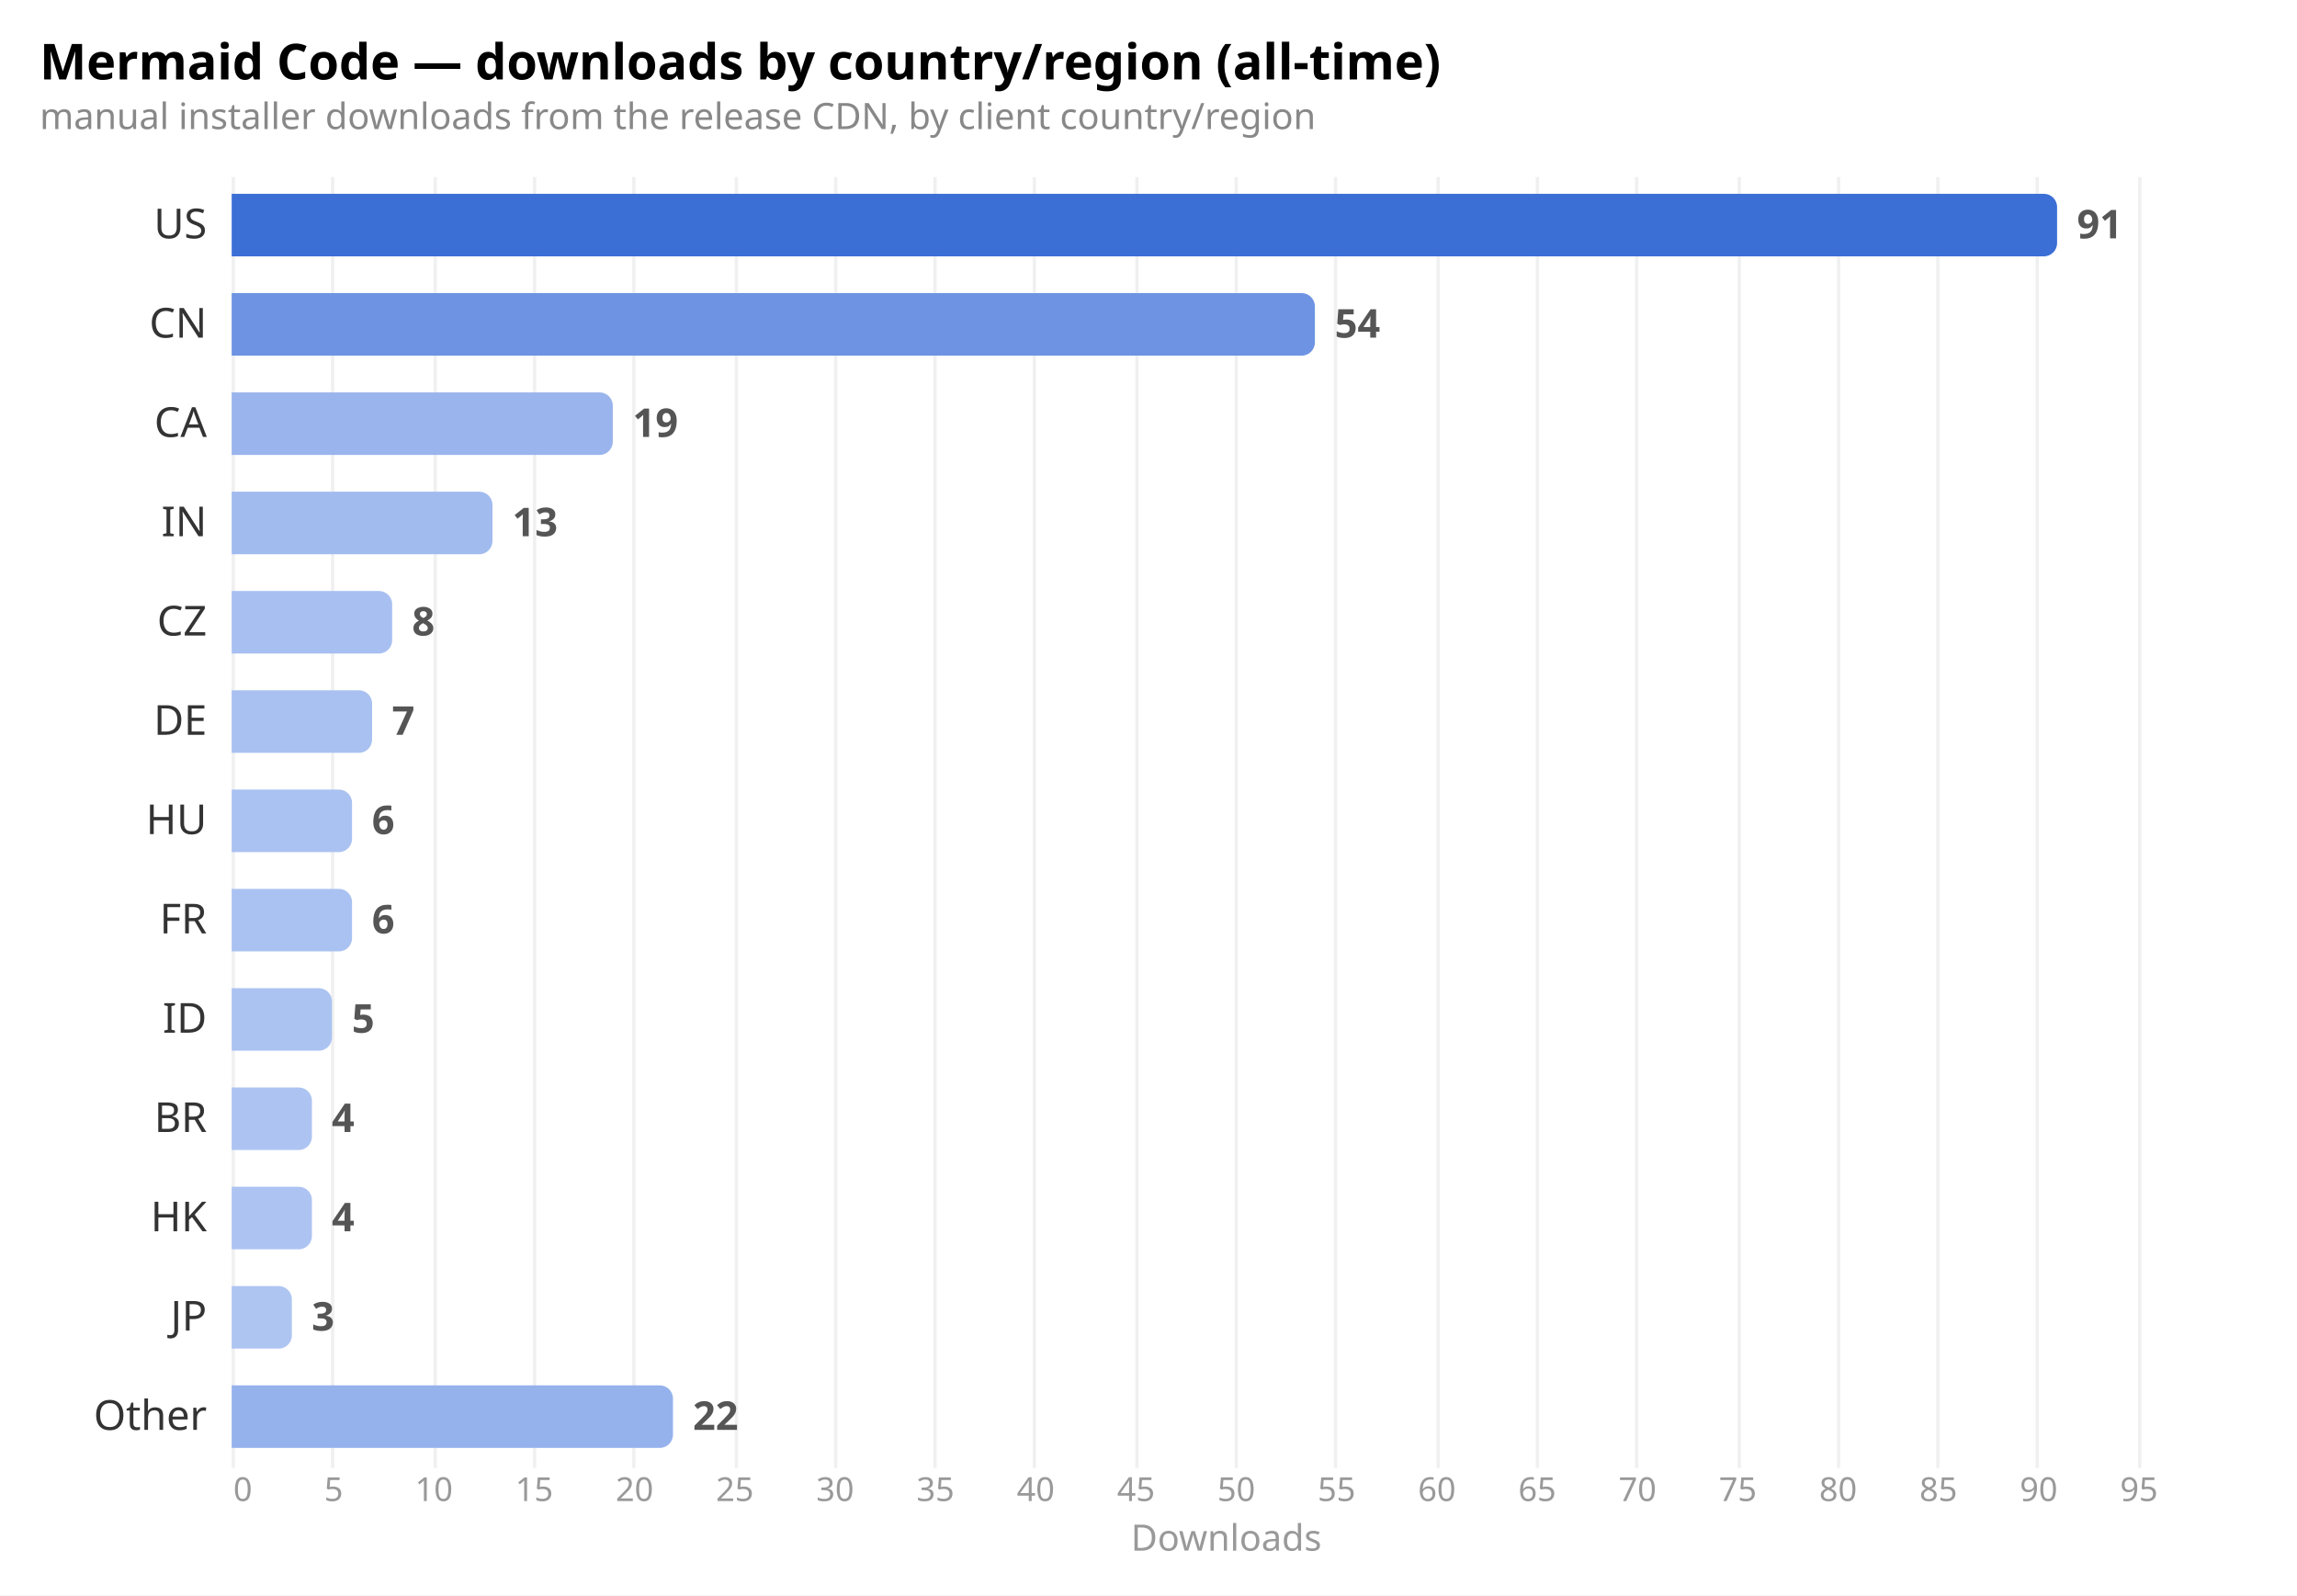
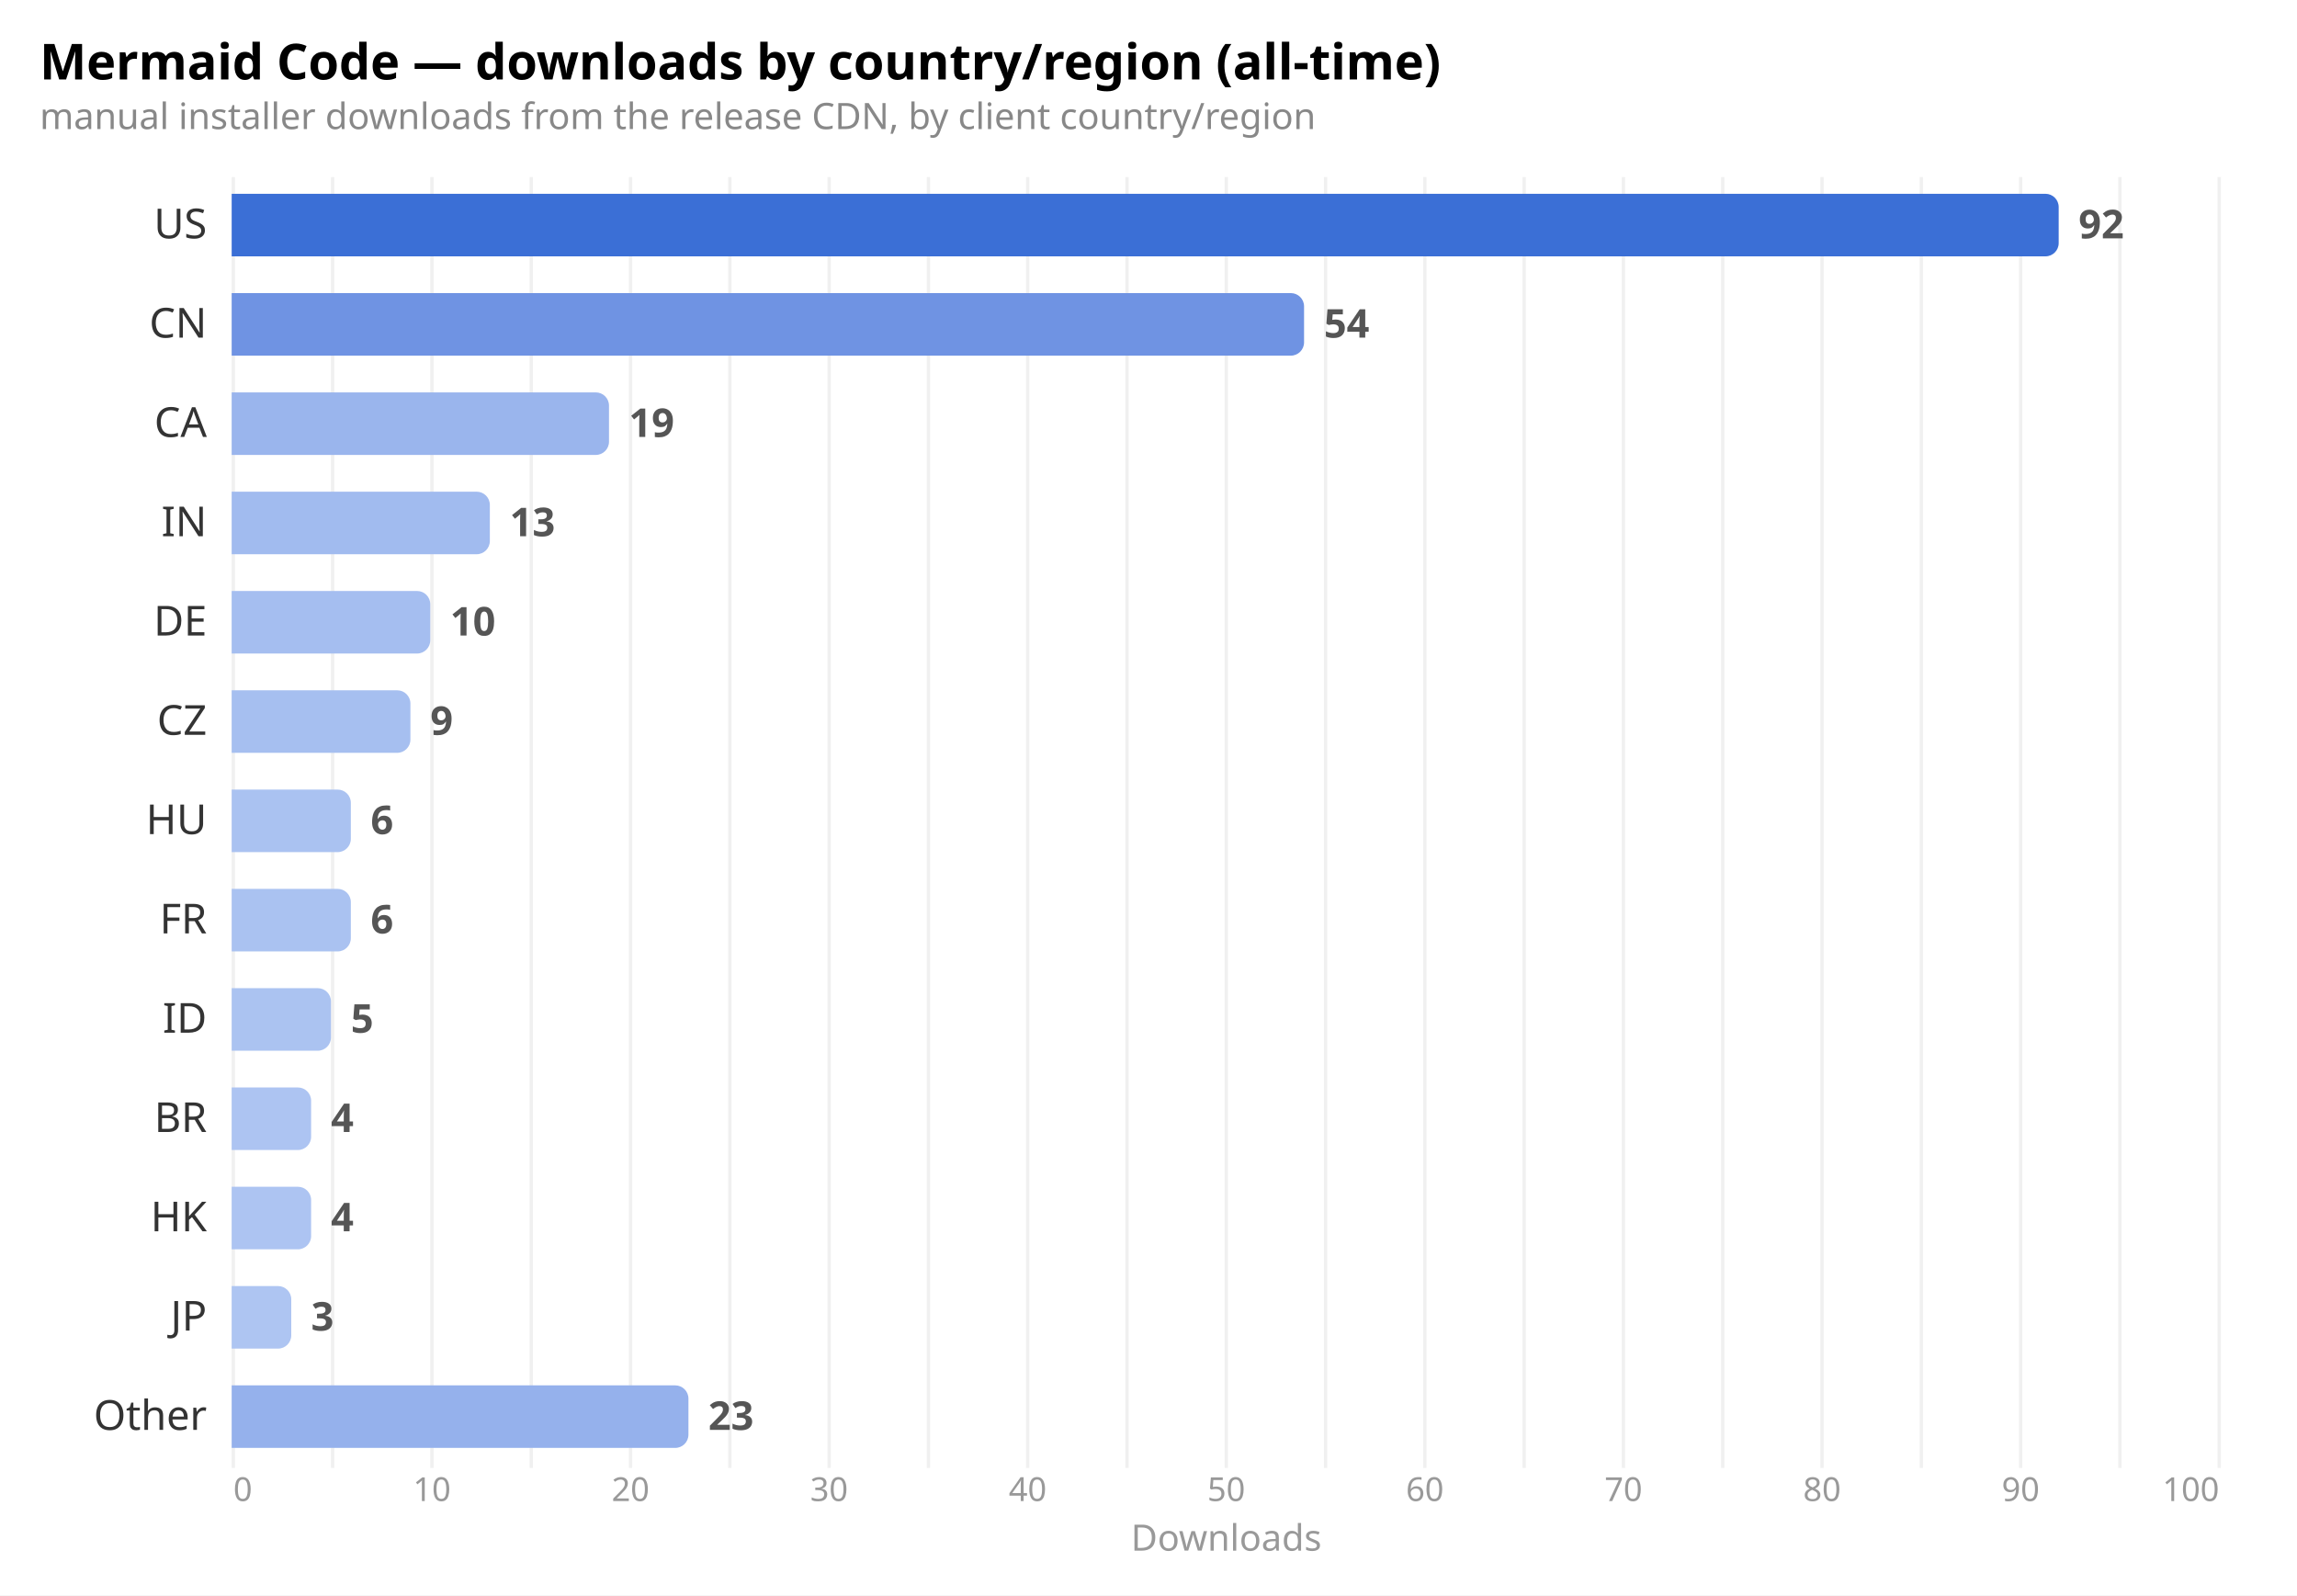
<svg xmlns="http://www.w3.org/2000/svg" version="1.1" class="marks" width="694" height="482" viewBox="0 0 694 482">
  <rect width="694" height="482" fill="white" />
  <g fill="none" stroke-miterlimit="4" transform="translate(70,53)">
    <g class="mark-group role-frame root" role="graphics-object" aria-roledescription="group mark container">
      <g transform="translate(0,0)">
        <path class="background" aria-hidden="true" d="M0,0h600v390h-600Z" />
        <g>
          <g class="mark-group role-axis" aria-hidden="true">
            <g transform="translate(0.5,390.5)">
              <path class="background" aria-hidden="true" d="M0,0h0v0h0Z" pointer-events="none" />
              <g>
                <g class="mark-rule role-axis-grid" pointer-events="none">
                  <line transform="translate(0,0)" x2="0" y2="-390" stroke="#f0f0f0" stroke-width="1" opacity="1" />
                  <line transform="translate(30,0)" x2="0" y2="-390" stroke="#f0f0f0" stroke-width="1" opacity="1" />
-                   <line transform="translate(61,0)" x2="0" y2="-390" stroke="#f0f0f0" stroke-width="1" opacity="1" />
-                   <line transform="translate(91,0)" x2="0" y2="-390" stroke="#f0f0f0" stroke-width="1" opacity="1" />
-                   <line transform="translate(121,0)" x2="0" y2="-390" stroke="#f0f0f0" stroke-width="1" opacity="1" />
-                   <line transform="translate(152,0)" x2="0" y2="-390" stroke="#f0f0f0" stroke-width="1" opacity="1" />
-                   <line transform="translate(182,0)" x2="0" y2="-390" stroke="#f0f0f0" stroke-width="1" opacity="1" />
-                   <line transform="translate(212,0)" x2="0" y2="-390" stroke="#f0f0f0" stroke-width="1" opacity="1" />
-                   <line transform="translate(242,0)" x2="0" y2="-390" stroke="#f0f0f0" stroke-width="1" opacity="1" />
-                   <line transform="translate(273,0)" x2="0" y2="-390" stroke="#f0f0f0" stroke-width="1" opacity="1" />
-                   <line transform="translate(303,0)" x2="0" y2="-390" stroke="#f0f0f0" stroke-width="1" opacity="1" />
-                   <line transform="translate(333,0)" x2="0" y2="-390" stroke="#f0f0f0" stroke-width="1" opacity="1" />
-                   <line transform="translate(364,0)" x2="0" y2="-390" stroke="#f0f0f0" stroke-width="1" opacity="1" />
-                   <line transform="translate(394,0)" x2="0" y2="-390" stroke="#f0f0f0" stroke-width="1" opacity="1" />
-                   <line transform="translate(424,0)" x2="0" y2="-390" stroke="#f0f0f0" stroke-width="1" opacity="1" />
-                   <line transform="translate(455,0)" x2="0" y2="-390" stroke="#f0f0f0" stroke-width="1" opacity="1" />
-                   <line transform="translate(485,0)" x2="0" y2="-390" stroke="#f0f0f0" stroke-width="1" opacity="1" />
-                   <line transform="translate(515,0)" x2="0" y2="-390" stroke="#f0f0f0" stroke-width="1" opacity="1" />
-                   <line transform="translate(545,0)" x2="0" y2="-390" stroke="#f0f0f0" stroke-width="1" opacity="1" />
-                   <line transform="translate(576,0)" x2="0" y2="-390" stroke="#f0f0f0" stroke-width="1" opacity="1" />
+                   <line transform="translate(60,0)" x2="0" y2="-390" stroke="#f0f0f0" stroke-width="1" opacity="1" />
+                   <line transform="translate(90,0)" x2="0" y2="-390" stroke="#f0f0f0" stroke-width="1" opacity="1" />
+                   <line transform="translate(120,0)" x2="0" y2="-390" stroke="#f0f0f0" stroke-width="1" opacity="1" />
+                   <line transform="translate(150,0)" x2="0" y2="-390" stroke="#f0f0f0" stroke-width="1" opacity="1" />
+                   <line transform="translate(180,0)" x2="0" y2="-390" stroke="#f0f0f0" stroke-width="1" opacity="1" />
+                   <line transform="translate(210,0)" x2="0" y2="-390" stroke="#f0f0f0" stroke-width="1" opacity="1" />
+                   <line transform="translate(240,0)" x2="0" y2="-390" stroke="#f0f0f0" stroke-width="1" opacity="1" />
+                   <line transform="translate(270,0)" x2="0" y2="-390" stroke="#f0f0f0" stroke-width="1" opacity="1" />
+                   <line transform="translate(300,0)" x2="0" y2="-390" stroke="#f0f0f0" stroke-width="1" opacity="1" />
+                   <line transform="translate(330,0)" x2="0" y2="-390" stroke="#f0f0f0" stroke-width="1" opacity="1" />
+                   <line transform="translate(360,0)" x2="0" y2="-390" stroke="#f0f0f0" stroke-width="1" opacity="1" />
+                   <line transform="translate(390,0)" x2="0" y2="-390" stroke="#f0f0f0" stroke-width="1" opacity="1" />
+                   <line transform="translate(420,0)" x2="0" y2="-390" stroke="#f0f0f0" stroke-width="1" opacity="1" />
+                   <line transform="translate(450,0)" x2="0" y2="-390" stroke="#f0f0f0" stroke-width="1" opacity="1" />
+                   <line transform="translate(480,0)" x2="0" y2="-390" stroke="#f0f0f0" stroke-width="1" opacity="1" />
+                   <line transform="translate(510,0)" x2="0" y2="-390" stroke="#f0f0f0" stroke-width="1" opacity="1" />
+                   <line transform="translate(540,0)" x2="0" y2="-390" stroke="#f0f0f0" stroke-width="1" opacity="1" />
+                   <line transform="translate(570,0)" x2="0" y2="-390" stroke="#f0f0f0" stroke-width="1" opacity="1" />
+                   <line transform="translate(600,0)" x2="0" y2="-390" stroke="#f0f0f0" stroke-width="1" opacity="1" />
                </g>
              </g>
              <path class="foreground" aria-hidden="true" d="" pointer-events="none" display="none" />
            </g>
          </g>
-           <g class="mark-group role-axis" role="graphics-symbol" aria-roledescription="axis" aria-label="X-axis titled 'Downloads' for a linear scale with values from 0 to 99">
+           <g class="mark-group role-axis" role="graphics-symbol" aria-roledescription="axis" aria-label="X-axis titled 'Downloads' for a linear scale with values from 0 to 100">
            <g transform="translate(0.5,390.5)">
              <path class="background" aria-hidden="true" d="M0,0h0v0h0Z" pointer-events="none" />
              <g>
                <g class="mark-text role-axis-label" pointer-events="none">
                  <text text-anchor="start" transform="translate(0,10)" font-family="sans-serif" font-size="10px" fill="#999" opacity="1">0</text>
-                   <text text-anchor="middle" transform="translate(30.30303,10)" font-family="sans-serif" font-size="10px" fill="#999" opacity="1">5</text>
-                   <text text-anchor="middle" transform="translate(60.60606,10)" font-family="sans-serif" font-size="10px" fill="#999" opacity="1">10</text>
-                   <text text-anchor="middle" transform="translate(90.90909,10)" font-family="sans-serif" font-size="10px" fill="#999" opacity="1">15</text>
-                   <text text-anchor="middle" transform="translate(121.2121,10)" font-family="sans-serif" font-size="10px" fill="#999" opacity="1">20</text>
-                   <text text-anchor="middle" transform="translate(151.5152,10)" font-family="sans-serif" font-size="10px" fill="#999" opacity="1">25</text>
-                   <text text-anchor="middle" transform="translate(181.8182,10)" font-family="sans-serif" font-size="10px" fill="#999" opacity="1">30</text>
-                   <text text-anchor="middle" transform="translate(212.1212,10)" font-family="sans-serif" font-size="10px" fill="#999" opacity="1">35</text>
-                   <text text-anchor="middle" transform="translate(242.4242,10)" font-family="sans-serif" font-size="10px" fill="#999" opacity="1">40</text>
-                   <text text-anchor="middle" transform="translate(272.7273,10)" font-family="sans-serif" font-size="10px" fill="#999" opacity="1">45</text>
-                   <text text-anchor="middle" transform="translate(303.0303,10)" font-family="sans-serif" font-size="10px" fill="#999" opacity="1">50</text>
-                   <text text-anchor="middle" transform="translate(333.3333,10)" font-family="sans-serif" font-size="10px" fill="#999" opacity="1">55</text>
-                   <text text-anchor="middle" transform="translate(363.6364,10)" font-family="sans-serif" font-size="10px" fill="#999" opacity="1">60</text>
-                   <text text-anchor="middle" transform="translate(393.9394,10)" font-family="sans-serif" font-size="10px" fill="#999" opacity="1">65</text>
-                   <text text-anchor="middle" transform="translate(424.2424,10)" font-family="sans-serif" font-size="10px" fill="#999" opacity="1">70</text>
-                   <text text-anchor="middle" transform="translate(454.5455,10)" font-family="sans-serif" font-size="10px" fill="#999" opacity="1">75</text>
-                   <text text-anchor="middle" transform="translate(484.8485,10)" font-family="sans-serif" font-size="10px" fill="#999" opacity="1">80</text>
-                   <text text-anchor="middle" transform="translate(515.1515,10)" font-family="sans-serif" font-size="10px" fill="#999" opacity="1">85</text>
-                   <text text-anchor="middle" transform="translate(545.4545,10)" font-family="sans-serif" font-size="10px" fill="#999" opacity="1">90</text>
-                   <text text-anchor="middle" transform="translate(575.7576,10)" font-family="sans-serif" font-size="10px" fill="#999" opacity="1">95</text>
+                   <text text-anchor="middle" transform="translate(30,10)" font-family="sans-serif" font-size="10px" fill="#999" opacity="0">5</text>
+                   <text text-anchor="middle" transform="translate(60,10)" font-family="sans-serif" font-size="10px" fill="#999" opacity="1">10</text>
+                   <text text-anchor="middle" transform="translate(90,10)" font-family="sans-serif" font-size="10px" fill="#999" opacity="0">15</text>
+                   <text text-anchor="middle" transform="translate(120,10)" font-family="sans-serif" font-size="10px" fill="#999" opacity="1">20</text>
+                   <text text-anchor="middle" transform="translate(150,10)" font-family="sans-serif" font-size="10px" fill="#999" opacity="0">25</text>
+                   <text text-anchor="middle" transform="translate(180,10)" font-family="sans-serif" font-size="10px" fill="#999" opacity="1">30</text>
+                   <text text-anchor="middle" transform="translate(210,10)" font-family="sans-serif" font-size="10px" fill="#999" opacity="0">35</text>
+                   <text text-anchor="middle" transform="translate(240,10)" font-family="sans-serif" font-size="10px" fill="#999" opacity="1">40</text>
+                   <text text-anchor="middle" transform="translate(270,10)" font-family="sans-serif" font-size="10px" fill="#999" opacity="0">45</text>
+                   <text text-anchor="middle" transform="translate(300,10)" font-family="sans-serif" font-size="10px" fill="#999" opacity="1">50</text>
+                   <text text-anchor="middle" transform="translate(330,10)" font-family="sans-serif" font-size="10px" fill="#999" opacity="0">55</text>
+                   <text text-anchor="middle" transform="translate(360,10)" font-family="sans-serif" font-size="10px" fill="#999" opacity="1">60</text>
+                   <text text-anchor="middle" transform="translate(390,10)" font-family="sans-serif" font-size="10px" fill="#999" opacity="0">65</text>
+                   <text text-anchor="middle" transform="translate(420,10)" font-family="sans-serif" font-size="10px" fill="#999" opacity="1">70</text>
+                   <text text-anchor="middle" transform="translate(450,10)" font-family="sans-serif" font-size="10px" fill="#999" opacity="0">75</text>
+                   <text text-anchor="middle" transform="translate(480,10)" font-family="sans-serif" font-size="10px" fill="#999" opacity="1">80</text>
+                   <text text-anchor="middle" transform="translate(510,10)" font-family="sans-serif" font-size="10px" fill="#999" opacity="0">85</text>
+                   <text text-anchor="middle" transform="translate(540,10)" font-family="sans-serif" font-size="10px" fill="#999" opacity="1">90</text>
+                   <text text-anchor="middle" transform="translate(570,10)" font-family="sans-serif" font-size="10px" fill="#999" opacity="0">95</text>
+                   <text text-anchor="end" transform="translate(600,10)" font-family="sans-serif" font-size="10px" fill="#999" opacity="1">100</text>
                </g>
                <g class="mark-text role-axis-title" pointer-events="none">
                  <text text-anchor="middle" transform="translate(300,25)" font-family="sans-serif" font-size="11px" font-weight="500" fill="#999" opacity="1">Downloads</text>
                </g>
              </g>
              <path class="foreground" aria-hidden="true" d="" pointer-events="none" display="none" />
            </g>
          </g>
-           <g class="mark-group role-axis" role="graphics-symbol" aria-roledescription="axis" aria-label="Y-axis for a discrete scale with 13 values: US, CN, CA, IN, CZ, ending with Other">
+           <g class="mark-group role-axis" role="graphics-symbol" aria-roledescription="axis" aria-label="Y-axis for a discrete scale with 13 values: US, CN, CA, IN, DE, ending with Other">
            <g transform="translate(0.5,0.5)">
              <path class="background" aria-hidden="true" d="M0,0h0v0h0Z" pointer-events="none" />
              <g>
                <g class="mark-text role-axis-label" pointer-events="none">
                  <text text-anchor="end" transform="translate(-8,18.5)" font-family="sans-serif" font-size="12.5px" font-weight="500" fill="#333" opacity="1">US</text>
                  <text text-anchor="end" transform="translate(-8,48.5)" font-family="sans-serif" font-size="12.5px" font-weight="500" fill="#333" opacity="1">CN</text>
                  <text text-anchor="end" transform="translate(-8,78.5)" font-family="sans-serif" font-size="12.5px" font-weight="500" fill="#333" opacity="1">CA</text>
                  <text text-anchor="end" transform="translate(-8,108.5)" font-family="sans-serif" font-size="12.5px" font-weight="500" fill="#333" opacity="1">IN</text>
-                   <text text-anchor="end" transform="translate(-8,138.5)" font-family="sans-serif" font-size="12.5px" font-weight="500" fill="#333" opacity="1">CZ</text>
-                   <text text-anchor="end" transform="translate(-8,168.5)" font-family="sans-serif" font-size="12.5px" font-weight="500" fill="#333" opacity="1">DE</text>
+                   <text text-anchor="end" transform="translate(-8,138.5)" font-family="sans-serif" font-size="12.5px" font-weight="500" fill="#333" opacity="1">DE</text>
+                   <text text-anchor="end" transform="translate(-8,168.5)" font-family="sans-serif" font-size="12.5px" font-weight="500" fill="#333" opacity="1">CZ</text>
                  <text text-anchor="end" transform="translate(-8,198.5)" font-family="sans-serif" font-size="12.5px" font-weight="500" fill="#333" opacity="1">HU</text>
                  <text text-anchor="end" transform="translate(-8,228.5)" font-family="sans-serif" font-size="12.5px" font-weight="500" fill="#333" opacity="1">FR</text>
                  <text text-anchor="end" transform="translate(-8,258.5)" font-family="sans-serif" font-size="12.5px" font-weight="500" fill="#333" opacity="1">ID</text>
                  <text text-anchor="end" transform="translate(-8,288.5)" font-family="sans-serif" font-size="12.5px" font-weight="500" fill="#333" opacity="1">BR</text>
                  <text text-anchor="end" transform="translate(-8,318.5)" font-family="sans-serif" font-size="12.5px" font-weight="500" fill="#333" opacity="1">HK</text>
                  <text text-anchor="end" transform="translate(-8,348.5)" font-family="sans-serif" font-size="12.5px" font-weight="500" fill="#333" opacity="1">JP</text>
                  <text text-anchor="end" transform="translate(-8,378.5)" font-family="sans-serif" font-size="12.5px" font-weight="500" fill="#333" opacity="1">Other</text>
                </g>
              </g>
              <path class="foreground" aria-hidden="true" d="" pointer-events="none" display="none" />
            </g>
          </g>
          <g class="mark-group role-scope" role="graphics-object" aria-roledescription="group mark container">
            <g transform="translate(0,5.55)">
-               <path class="background" aria-hidden="true" d="M0,0L547.515,0C549.723,0,551.515,1.792,551.515,4L551.515,14.9C551.515,17.108,549.723,18.9,547.515,18.9L0,18.9C0,18.9,0,18.9,0,18.9L0,0C0,0,0,0,0,0Z" />
+               <path class="background" aria-hidden="true" d="M0,0L548,0C550.208,0,552,1.792,552,4L552,14.9C552,17.108,550.208,18.9,548,18.9L0,18.9C0,18.9,0,18.9,0,18.9L0,0C0,0,0,0,0,0Z" />
              <g clip-path="url(#clip1)">
                <g class="mark-group role-scope" role="graphics-object" aria-roledescription="group mark container">
                  <g transform="translate(0,0)">
                    <path class="background" aria-hidden="true" d="M0,0h0v18.9h0Z" />
                    <g>
                      <g class="mark-rect role-mark layer_0_marks" role="graphics-object" aria-roledescription="rect mark container">
-                         <path aria-label="Downloads: 91; country: US; downloads: 91" role="graphics-symbol" aria-roledescription="bar" d="M0,0h551.515v18.9h-551.515Z" fill="rgb(59, 111, 214)" />
+                         <path aria-label="Downloads: 92; country: US; downloads: 92" role="graphics-symbol" aria-roledescription="bar" d="M0,0h552v18.9h-552Z" fill="rgb(59, 111, 214)" />
                      </g>
                    </g>
                    <path class="foreground" aria-hidden="true" d="" display="none" />
                  </g>
                </g>
              </g>
              <path class="foreground" aria-hidden="true" d="" display="none" />
            </g>
            <g transform="translate(0,35.55)">
-               <path class="background" aria-hidden="true" d="M0,0L323.273,0C325.48,0,327.273,1.792,327.273,4L327.273,14.9C327.273,17.108,325.48,18.9,323.273,18.9L0,18.9C0,18.9,0,18.9,0,18.9L0,0C0,0,0,0,0,0Z" />
+               <path class="background" aria-hidden="true" d="M0,0L320,0C322.208,0,324,1.792,324,4L324,14.9C324,17.108,322.208,18.9,320,18.9L0,18.9C0,18.9,0,18.9,0,18.9L0,0C0,0,0,0,0,0Z" />
              <g clip-path="url(#clip2)">
                <g class="mark-group role-scope" role="graphics-object" aria-roledescription="group mark container">
                  <g transform="translate(0,0)">
                    <path class="background" aria-hidden="true" d="M0,0h0v18.9h0Z" />
                    <g>
                      <g class="mark-rect role-mark layer_0_marks" role="graphics-object" aria-roledescription="rect mark container">
-                         <path aria-label="Downloads: 54; country: CN; downloads: 54" role="graphics-symbol" aria-roledescription="bar" d="M0,0h327.273v18.9h-327.273Z" fill="rgb(110, 147, 227)" />
+                         <path aria-label="Downloads: 54; country: CN; downloads: 54" role="graphics-symbol" aria-roledescription="bar" d="M0,0h324v18.9h-324Z" fill="rgb(111, 147, 227)" />
                      </g>
                    </g>
                    <path class="foreground" aria-hidden="true" d="" display="none" />
                  </g>
                </g>
              </g>
              <path class="foreground" aria-hidden="true" d="" display="none" />
            </g>
            <g transform="translate(0,65.55)">
-               <path class="background" aria-hidden="true" d="M0,0L111.152,0C113.359,0,115.152,1.792,115.152,4L115.152,14.9C115.152,17.108,113.359,18.9,111.152,18.9L0,18.9C0,18.9,0,18.9,0,18.9L0,0C0,0,0,0,0,0Z" />
+               <path class="background" aria-hidden="true" d="M0,0L110,0C112.208,0,114,1.792,114,4L114,14.9C114,17.108,112.208,18.9,110,18.9L0,18.9C0,18.9,0,18.9,0,18.9L0,0C0,0,0,0,0,0Z" />
              <g clip-path="url(#clip3)">
                <g class="mark-group role-scope" role="graphics-object" aria-roledescription="group mark container">
                  <g transform="translate(0,0)">
                    <path class="background" aria-hidden="true" d="M0,0h0v18.9h0Z" />
                    <g>
                      <g class="mark-rect role-mark layer_0_marks" role="graphics-object" aria-roledescription="rect mark container">
-                         <path aria-label="Downloads: 19; country: CA; downloads: 19" role="graphics-symbol" aria-roledescription="bar" d="M0,0h115.152v18.9h-115.152Z" fill="rgb(154, 181, 237)" />
+                         <path aria-label="Downloads: 19; country: CA; downloads: 19" role="graphics-symbol" aria-roledescription="bar" d="M0,0h114v18.9h-114Z" fill="rgb(154, 181, 237)" />
                      </g>
                    </g>
                    <path class="foreground" aria-hidden="true" d="" display="none" />
                  </g>
                </g>
              </g>
              <path class="foreground" aria-hidden="true" d="" display="none" />
            </g>
            <g transform="translate(0,95.55)">
-               <path class="background" aria-hidden="true" d="M0,0L74.788,0C76.996,0,78.788,1.792,78.788,4L78.788,14.9C78.788,17.108,76.996,18.9,74.788,18.9L0,18.9C0,18.9,0,18.9,0,18.9L0,0C0,0,0,0,0,0Z" />
+               <path class="background" aria-hidden="true" d="M0,0L74,0C76.208,0,78,1.792,78,4L78,14.9C78,17.108,76.208,18.9,74,18.9L0,18.9C0,18.9,0,18.9,0,18.9L0,0C0,0,0,0,0,0Z" />
              <g clip-path="url(#clip4)">
                <g class="mark-group role-scope" role="graphics-object" aria-roledescription="group mark container">
                  <g transform="translate(0,0)">
                    <path class="background" aria-hidden="true" d="M0,0h0v18.9h0Z" />
                    <g>
                      <g class="mark-rect role-mark layer_0_marks" role="graphics-object" aria-roledescription="rect mark container">
-                         <path aria-label="Downloads: 13; country: IN; downloads: 13" role="graphics-symbol" aria-roledescription="bar" d="M0,0h78.788v18.9h-78.788Z" fill="rgb(161, 187, 239)" />
+                         <path aria-label="Downloads: 13; country: IN; downloads: 13" role="graphics-symbol" aria-roledescription="bar" d="M0,0h78v18.9h-78Z" fill="rgb(161, 187, 239)" />
                      </g>
                    </g>
                    <path class="foreground" aria-hidden="true" d="" display="none" />
                  </g>
                </g>
              </g>
              <path class="foreground" aria-hidden="true" d="" display="none" />
            </g>
            <g transform="translate(0,125.55)">
-               <path class="background" aria-hidden="true" d="M0,0L44.485,0C46.693,0,48.485,1.792,48.485,4L48.485,14.9C48.485,17.108,46.693,18.9,44.485,18.9L0,18.9C0,18.9,0,18.9,0,18.9L0,0C0,0,0,0,0,0Z" />
+               <path class="background" aria-hidden="true" d="M0,0L56,0C58.208,0,60,1.792,60,4L60,14.9C60,17.108,58.208,18.9,56,18.9L0,18.9C0,18.9,0,18.9,0,18.9L0,0C0,0,0,0,0,0Z" />
              <g clip-path="url(#clip5)">
                <g class="mark-group role-scope" role="graphics-object" aria-roledescription="group mark container">
                  <g transform="translate(0,0)">
                    <path class="background" aria-hidden="true" d="M0,0h0v18.9h0Z" />
                    <g>
                      <g class="mark-rect role-mark layer_0_marks" role="graphics-object" aria-roledescription="rect mark container">
-                         <path aria-label="Downloads: 8; country: CZ; downloads: 8" role="graphics-symbol" aria-roledescription="bar" d="M0,0h48.485v18.9h-48.485Z" fill="rgb(168, 192, 241)" />
+                         <path aria-label="Downloads: 10; country: DE; downloads: 10" role="graphics-symbol" aria-roledescription="bar" d="M0,0h60v18.9h-60Z" fill="rgb(165, 190, 240)" />
                      </g>
                    </g>
                    <path class="foreground" aria-hidden="true" d="" display="none" />
                  </g>
                </g>
              </g>
              <path class="foreground" aria-hidden="true" d="" display="none" />
            </g>
            <g transform="translate(0,155.55)">
-               <path class="background" aria-hidden="true" d="M0,0L38.424,0C40.632,0,42.424,1.792,42.424,4L42.424,14.9C42.424,17.108,40.632,18.9,38.424,18.9L0,18.9C0,18.9,0,18.9,0,18.9L0,0C0,0,0,0,0,0Z" />
+               <path class="background" aria-hidden="true" d="M0,0L50,0C52.208,0,54,1.792,54,4L54,14.9C54,17.108,52.208,18.9,50,18.9L0,18.9C0,18.9,0,18.9,0,18.9L0,0C0,0,0,0,0,0Z" />
              <g clip-path="url(#clip6)">
                <g class="mark-group role-scope" role="graphics-object" aria-roledescription="group mark container">
                  <g transform="translate(0,0)">
                    <path class="background" aria-hidden="true" d="M0,0h0v18.9h0Z" />
                    <g>
                      <g class="mark-rect role-mark layer_0_marks" role="graphics-object" aria-roledescription="rect mark container">
-                         <path aria-label="Downloads: 7; country: DE; downloads: 7" role="graphics-symbol" aria-roledescription="bar" d="M0,0h42.424v18.9h-42.424Z" fill="rgb(169, 193, 241)" />
+                         <path aria-label="Downloads: 9; country: CZ; downloads: 9" role="graphics-symbol" aria-roledescription="bar" d="M0,0h54v18.9h-54Z" fill="rgb(166, 191, 240)" />
                      </g>
                    </g>
                    <path class="foreground" aria-hidden="true" d="" display="none" />
                  </g>
                </g>
              </g>
              <path class="foreground" aria-hidden="true" d="" display="none" />
            </g>
            <g transform="translate(0,185.55)">
-               <path class="background" aria-hidden="true" d="M0,0L32.364,0C34.571,0,36.364,1.792,36.364,4L36.364,14.9C36.364,17.108,34.571,18.9,32.364,18.9L0,18.9C0,18.9,0,18.9,0,18.9L0,0C0,0,0,0,0,0Z" />
+               <path class="background" aria-hidden="true" d="M0,0L32,0C34.208,0,36,1.792,36,4L36,14.9C36,17.108,34.208,18.9,32,18.9L0,18.9C0,18.9,0,18.9,0,18.9L0,0C0,0,0,0,0,0Z" />
              <g clip-path="url(#clip7)">
                <g class="mark-group role-scope" role="graphics-object" aria-roledescription="group mark container">
                  <g transform="translate(0,0)">
                    <path class="background" aria-hidden="true" d="M0,0h0v18.9h0Z" />
                    <g>
                      <g class="mark-rect role-mark layer_0_marks" role="graphics-object" aria-roledescription="rect mark container">
-                         <path aria-label="Downloads: 6; country: HU; downloads: 6" role="graphics-symbol" aria-roledescription="bar" d="M0,0h36.364v18.9h-36.364Z" fill="rgb(170, 194, 241)" />
+                         <path aria-label="Downloads: 6; country: HU; downloads: 6" role="graphics-symbol" aria-roledescription="bar" d="M0,0h36v18.9h-36Z" fill="rgb(170, 194, 241)" />
                      </g>
                    </g>
                    <path class="foreground" aria-hidden="true" d="" display="none" />
                  </g>
                </g>
              </g>
              <path class="foreground" aria-hidden="true" d="" display="none" />
            </g>
            <g transform="translate(0,215.55)">
-               <path class="background" aria-hidden="true" d="M0,0L32.364,0C34.571,0,36.364,1.792,36.364,4L36.364,14.9C36.364,17.108,34.571,18.9,32.364,18.9L0,18.9C0,18.9,0,18.9,0,18.9L0,0C0,0,0,0,0,0Z" />
+               <path class="background" aria-hidden="true" d="M0,0L32,0C34.208,0,36,1.792,36,4L36,14.9C36,17.108,34.208,18.9,32,18.9L0,18.9C0,18.9,0,18.9,0,18.9L0,0C0,0,0,0,0,0Z" />
              <g clip-path="url(#clip8)">
                <g class="mark-group role-scope" role="graphics-object" aria-roledescription="group mark container">
                  <g transform="translate(0,0)">
                    <path class="background" aria-hidden="true" d="M0,0h0v18.9h0Z" />
                    <g>
                      <g class="mark-rect role-mark layer_0_marks" role="graphics-object" aria-roledescription="rect mark container">
-                         <path aria-label="Downloads: 6; country: FR; downloads: 6" role="graphics-symbol" aria-roledescription="bar" d="M0,0h36.364v18.9h-36.364Z" fill="rgb(170, 194, 241)" />
+                         <path aria-label="Downloads: 6; country: FR; downloads: 6" role="graphics-symbol" aria-roledescription="bar" d="M0,0h36v18.9h-36Z" fill="rgb(170, 194, 241)" />
                      </g>
                    </g>
                    <path class="foreground" aria-hidden="true" d="" display="none" />
                  </g>
                </g>
              </g>
              <path class="foreground" aria-hidden="true" d="" display="none" />
            </g>
            <g transform="translate(0,245.55)">
-               <path class="background" aria-hidden="true" d="M0,0L26.303,0C28.511,0,30.303,1.792,30.303,4L30.303,14.9C30.303,17.108,28.511,18.9,26.303,18.9L0,18.9C0,18.9,0,18.9,0,18.9L0,0C0,0,0,0,0,0Z" />
+               <path class="background" aria-hidden="true" d="M0,0L26,0C28.208,0,30,1.792,30,4L30,14.9C30,17.108,28.208,18.9,26,18.9L0,18.9C0,18.9,0,18.9,0,18.9L0,0C0,0,0,0,0,0Z" />
              <g clip-path="url(#clip9)">
                <g class="mark-group role-scope" role="graphics-object" aria-roledescription="group mark container">
                  <g transform="translate(0,0)">
                    <path class="background" aria-hidden="true" d="M0,0h0v18.9h0Z" />
                    <g>
                      <g class="mark-rect role-mark layer_0_marks" role="graphics-object" aria-roledescription="rect mark container">
-                         <path aria-label="Downloads: 5; country: ID; downloads: 5" role="graphics-symbol" aria-roledescription="bar" d="M0,0h30.303v18.9h-30.303Z" fill="rgb(171, 195, 241)" />
+                         <path aria-label="Downloads: 5; country: ID; downloads: 5" role="graphics-symbol" aria-roledescription="bar" d="M0,0h30v18.9h-30Z" fill="rgb(171, 195, 241)" />
                      </g>
                    </g>
                    <path class="foreground" aria-hidden="true" d="" display="none" />
                  </g>
                </g>
              </g>
              <path class="foreground" aria-hidden="true" d="" display="none" />
            </g>
            <g transform="translate(0,275.55)">
-               <path class="background" aria-hidden="true" d="M0,0L20.242,0C22.45,0,24.242,1.792,24.242,4L24.242,14.9C24.242,17.108,22.45,18.9,20.242,18.9L0,18.9C0,18.9,0,18.9,0,18.9L0,0C0,0,0,0,0,0Z" />
+               <path class="background" aria-hidden="true" d="M0,0L20,0C22.208,0,24,1.792,24,4L24,14.9C24,17.108,22.208,18.9,20,18.9L0,18.9C0,18.9,0,18.9,0,18.9L0,0C0,0,0,0,0,0Z" />
              <g clip-path="url(#clip10)">
                <g class="mark-group role-scope" role="graphics-object" aria-roledescription="group mark container">
                  <g transform="translate(0,0)">
                    <path class="background" aria-hidden="true" d="M0,0h0v18.9h0Z" />
                    <g>
                      <g class="mark-rect role-mark layer_0_marks" role="graphics-object" aria-roledescription="rect mark container">
-                         <path aria-label="Downloads: 4; country: BR; downloads: 4" role="graphics-symbol" aria-roledescription="bar" d="M0,0h24.242v18.9h-24.242Z" fill="rgb(173, 196, 242)" />
+                         <path aria-label="Downloads: 4; country: BR; downloads: 4" role="graphics-symbol" aria-roledescription="bar" d="M0,0h24v18.9h-24Z" fill="rgb(173, 196, 242)" />
                      </g>
                    </g>
                    <path class="foreground" aria-hidden="true" d="" display="none" />
                  </g>
                </g>
              </g>
              <path class="foreground" aria-hidden="true" d="" display="none" />
            </g>
            <g transform="translate(0,305.55)">
-               <path class="background" aria-hidden="true" d="M0,0L20.242,0C22.45,0,24.242,1.792,24.242,4L24.242,14.9C24.242,17.108,22.45,18.9,20.242,18.9L0,18.9C0,18.9,0,18.9,0,18.9L0,0C0,0,0,0,0,0Z" />
+               <path class="background" aria-hidden="true" d="M0,0L20,0C22.208,0,24,1.792,24,4L24,14.9C24,17.108,22.208,18.9,20,18.9L0,18.9C0,18.9,0,18.9,0,18.9L0,0C0,0,0,0,0,0Z" />
              <g clip-path="url(#clip11)">
                <g class="mark-group role-scope" role="graphics-object" aria-roledescription="group mark container">
                  <g transform="translate(0,0)">
                    <path class="background" aria-hidden="true" d="M0,0h0v18.9h0Z" />
                    <g>
                      <g class="mark-rect role-mark layer_0_marks" role="graphics-object" aria-roledescription="rect mark container">
-                         <path aria-label="Downloads: 4; country: HK; downloads: 4" role="graphics-symbol" aria-roledescription="bar" d="M0,0h24.242v18.9h-24.242Z" fill="rgb(173, 196, 242)" />
+                         <path aria-label="Downloads: 4; country: HK; downloads: 4" role="graphics-symbol" aria-roledescription="bar" d="M0,0h24v18.9h-24Z" fill="rgb(173, 196, 242)" />
                      </g>
                    </g>
                    <path class="foreground" aria-hidden="true" d="" display="none" />
                  </g>
                </g>
              </g>
              <path class="foreground" aria-hidden="true" d="" display="none" />
            </g>
            <g transform="translate(0,335.55)">
-               <path class="background" aria-hidden="true" d="M0,0L14.182,0C16.389,0,18.182,1.792,18.182,4L18.182,14.9C18.182,17.108,16.389,18.9,14.182,18.9L0,18.9C0,18.9,0,18.9,0,18.9L0,0C0,0,0,0,0,0Z" />
+               <path class="background" aria-hidden="true" d="M0,0L14,0C16.208,0,18,1.792,18,4L18,14.9C18,17.108,16.208,18.9,14,18.9L0,18.9C0,18.9,0,18.9,0,18.9L0,0C0,0,0,0,0,0Z" />
              <g clip-path="url(#clip12)">
                <g class="mark-group role-scope" role="graphics-object" aria-roledescription="group mark container">
                  <g transform="translate(0,0)">
                    <path class="background" aria-hidden="true" d="M0,0h0v18.9h0Z" />
                    <g>
                      <g class="mark-rect role-mark layer_0_marks" role="graphics-object" aria-roledescription="rect mark container">
-                         <path aria-label="Downloads: 3; country: JP; downloads: 3" role="graphics-symbol" aria-roledescription="bar" d="M0,0h18.182v18.9h-18.182Z" fill="rgb(174, 197, 242)" />
+                         <path aria-label="Downloads: 3; country: JP; downloads: 3" role="graphics-symbol" aria-roledescription="bar" d="M0,0h18v18.9h-18Z" fill="rgb(174, 197, 242)" />
                      </g>
                    </g>
                    <path class="foreground" aria-hidden="true" d="" display="none" />
                  </g>
                </g>
              </g>
              <path class="foreground" aria-hidden="true" d="" display="none" />
            </g>
            <g transform="translate(0,365.55)">
-               <path class="background" aria-hidden="true" d="M0,0L129.333,0C131.541,0,133.333,1.792,133.333,4L133.333,14.9C133.333,17.108,131.541,18.9,129.333,18.9L0,18.9C0,18.9,0,18.9,0,18.9L0,0C0,0,0,0,0,0Z" />
+               <path class="background" aria-hidden="true" d="M0,0L134,0C136.208,0,138,1.792,138,4L138,14.9C138,17.108,136.208,18.9,134,18.9L0,18.9C0,18.9,0,18.9,0,18.9L0,0C0,0,0,0,0,0Z" />
              <g clip-path="url(#clip13)">
                <g class="mark-group role-scope" role="graphics-object" aria-roledescription="group mark container">
                  <g transform="translate(0,0)">
                    <path class="background" aria-hidden="true" d="M0,0h0v18.9h0Z" />
                    <g>
                      <g class="mark-rect role-mark layer_0_marks" role="graphics-object" aria-roledescription="rect mark container">
-                         <path aria-label="Downloads: 22; country: Other; downloads: 22" role="graphics-symbol" aria-roledescription="bar" d="M0,0h133.333v18.9h-133.333Z" fill="rgb(150, 178, 237)" />
+                         <path aria-label="Downloads: 23; country: Other; downloads: 23" role="graphics-symbol" aria-roledescription="bar" d="M0,0h138v18.9h-138Z" fill="rgb(149, 177, 236)" />
                      </g>
                    </g>
                    <path class="foreground" aria-hidden="true" d="" display="none" />
                  </g>
                </g>
              </g>
              <path class="foreground" aria-hidden="true" d="" display="none" />
            </g>
          </g>
          <g class="mark-text role-mark layer_1_marks" role="graphics-object" aria-roledescription="text mark container">
-             <text aria-label="Downloads: 91; country: US; downloads: 91" role="graphics-symbol" aria-roledescription="text mark" text-anchor="start" transform="translate(557.5152,19)" font-family="sans-serif" font-size="12px" font-weight="600" fill="#555">91</text>
-             <text aria-label="Downloads: 54; country: CN; downloads: 54" role="graphics-symbol" aria-roledescription="text mark" text-anchor="start" transform="translate(333.2727,49)" font-family="sans-serif" font-size="12px" font-weight="600" fill="#555">54</text>
-             <text aria-label="Downloads: 19; country: CA; downloads: 19" role="graphics-symbol" aria-roledescription="text mark" text-anchor="start" transform="translate(121.1515,79)" font-family="sans-serif" font-size="12px" font-weight="600" fill="#555">19</text>
-             <text aria-label="Downloads: 13; country: IN; downloads: 13" role="graphics-symbol" aria-roledescription="text mark" text-anchor="start" transform="translate(84.78788,109)" font-family="sans-serif" font-size="12px" font-weight="600" fill="#555">13</text>
-             <text aria-label="Downloads: 8; country: CZ; downloads: 8" role="graphics-symbol" aria-roledescription="text mark" text-anchor="start" transform="translate(54.48485,139)" font-family="sans-serif" font-size="12px" font-weight="600" fill="#555">8</text>
-             <text aria-label="Downloads: 7; country: DE; downloads: 7" role="graphics-symbol" aria-roledescription="text mark" text-anchor="start" transform="translate(48.42424,169)" font-family="sans-serif" font-size="12px" font-weight="600" fill="#555">7</text>
-             <text aria-label="Downloads: 6; country: HU; downloads: 6" role="graphics-symbol" aria-roledescription="text mark" text-anchor="start" transform="translate(42.36364,199)" font-family="sans-serif" font-size="12px" font-weight="600" fill="#555">6</text>
-             <text aria-label="Downloads: 6; country: FR; downloads: 6" role="graphics-symbol" aria-roledescription="text mark" text-anchor="start" transform="translate(42.36364,229)" font-family="sans-serif" font-size="12px" font-weight="600" fill="#555">6</text>
-             <text aria-label="Downloads: 5; country: ID; downloads: 5" role="graphics-symbol" aria-roledescription="text mark" text-anchor="start" transform="translate(36.30303,259)" font-family="sans-serif" font-size="12px" font-weight="600" fill="#555">5</text>
-             <text aria-label="Downloads: 4; country: BR; downloads: 4" role="graphics-symbol" aria-roledescription="text mark" text-anchor="start" transform="translate(30.24242,289)" font-family="sans-serif" font-size="12px" font-weight="600" fill="#555">4</text>
-             <text aria-label="Downloads: 4; country: HK; downloads: 4" role="graphics-symbol" aria-roledescription="text mark" text-anchor="start" transform="translate(30.24242,319)" font-family="sans-serif" font-size="12px" font-weight="600" fill="#555">4</text>
-             <text aria-label="Downloads: 3; country: JP; downloads: 3" role="graphics-symbol" aria-roledescription="text mark" text-anchor="start" transform="translate(24.18182,349)" font-family="sans-serif" font-size="12px" font-weight="600" fill="#555">3</text>
-             <text aria-label="Downloads: 22; country: Other; downloads: 22" role="graphics-symbol" aria-roledescription="text mark" text-anchor="start" transform="translate(139.3333,379)" font-family="sans-serif" font-size="12px" font-weight="600" fill="#555">22</text>
+             <text aria-label="Downloads: 92; country: US; downloads: 92" role="graphics-symbol" aria-roledescription="text mark" text-anchor="start" transform="translate(558,19)" font-family="sans-serif" font-size="12px" font-weight="600" fill="#555">92</text>
+             <text aria-label="Downloads: 54; country: CN; downloads: 54" role="graphics-symbol" aria-roledescription="text mark" text-anchor="start" transform="translate(330,49)" font-family="sans-serif" font-size="12px" font-weight="600" fill="#555">54</text>
+             <text aria-label="Downloads: 19; country: CA; downloads: 19" role="graphics-symbol" aria-roledescription="text mark" text-anchor="start" transform="translate(120,79)" font-family="sans-serif" font-size="12px" font-weight="600" fill="#555">19</text>
+             <text aria-label="Downloads: 13; country: IN; downloads: 13" role="graphics-symbol" aria-roledescription="text mark" text-anchor="start" transform="translate(84,109)" font-family="sans-serif" font-size="12px" font-weight="600" fill="#555">13</text>
+             <text aria-label="Downloads: 10; country: DE; downloads: 10" role="graphics-symbol" aria-roledescription="text mark" text-anchor="start" transform="translate(66,139)" font-family="sans-serif" font-size="12px" font-weight="600" fill="#555">10</text>
+             <text aria-label="Downloads: 9; country: CZ; downloads: 9" role="graphics-symbol" aria-roledescription="text mark" text-anchor="start" transform="translate(60,169)" font-family="sans-serif" font-size="12px" font-weight="600" fill="#555">9</text>
+             <text aria-label="Downloads: 6; country: HU; downloads: 6" role="graphics-symbol" aria-roledescription="text mark" text-anchor="start" transform="translate(42,199)" font-family="sans-serif" font-size="12px" font-weight="600" fill="#555">6</text>
+             <text aria-label="Downloads: 6; country: FR; downloads: 6" role="graphics-symbol" aria-roledescription="text mark" text-anchor="start" transform="translate(42,229)" font-family="sans-serif" font-size="12px" font-weight="600" fill="#555">6</text>
+             <text aria-label="Downloads: 5; country: ID; downloads: 5" role="graphics-symbol" aria-roledescription="text mark" text-anchor="start" transform="translate(36,259)" font-family="sans-serif" font-size="12px" font-weight="600" fill="#555">5</text>
+             <text aria-label="Downloads: 4; country: BR; downloads: 4" role="graphics-symbol" aria-roledescription="text mark" text-anchor="start" transform="translate(30,289)" font-family="sans-serif" font-size="12px" font-weight="600" fill="#555">4</text>
+             <text aria-label="Downloads: 4; country: HK; downloads: 4" role="graphics-symbol" aria-roledescription="text mark" text-anchor="start" transform="translate(30,319)" font-family="sans-serif" font-size="12px" font-weight="600" fill="#555">4</text>
+             <text aria-label="Downloads: 3; country: JP; downloads: 3" role="graphics-symbol" aria-roledescription="text mark" text-anchor="start" transform="translate(24,349)" font-family="sans-serif" font-size="12px" font-weight="600" fill="#555">3</text>
+             <text aria-label="Downloads: 23; country: Other; downloads: 23" role="graphics-symbol" aria-roledescription="text mark" text-anchor="start" transform="translate(144,379)" font-family="sans-serif" font-size="12px" font-weight="600" fill="#555">23</text>
          </g>
          <g class="mark-group role-title">
            <g transform="translate(-58,-41)">
              <path class="background" aria-hidden="true" d="M0,0h0v0h0Z" pointer-events="none" />
              <g>
                <g class="mark-text role-title-text" role="graphics-symbol" aria-roledescription="title" aria-label="Title text 'Mermaid Code — downloads by country/region (all-time)'" pointer-events="none">
                  <text text-anchor="start" transform="translate(0,12)" font-family="sans-serif" font-size="15px" font-weight="600" fill="#000" opacity="1">Mermaid Code — downloads by country/region (all-time)</text>
                </g>
                <g class="mark-text role-title-subtitle" role="graphics-symbol" aria-roledescription="subtitle" aria-label="Subtitle text 'manual installer downloads from the release CDN, by client country/region'" pointer-events="none">
                  <text text-anchor="start" transform="translate(0,27)" font-family="sans-serif" font-size="11px" fill="#888" opacity="1">manual installer downloads from the release CDN, by client country/region</text>
                </g>
              </g>
              <path class="foreground" aria-hidden="true" d="" pointer-events="none" display="none" />
            </g>
          </g>
        </g>
        <path class="foreground" aria-hidden="true" d="" display="none" />
      </g>
    </g>
  </g>
  <defs>
    <clipPath id="clip1">
-       <path d="M0,0L547.515,0C549.723,0,551.515,1.792,551.515,4L551.515,14.9C551.515,17.108,549.723,18.9,547.515,18.9L0,18.9C0,18.9,0,18.9,0,18.9L0,0C0,0,0,0,0,0Z" />
+       <path d="M0,0L548,0C550.208,0,552,1.792,552,4L552,14.9C552,17.108,550.208,18.9,548,18.9L0,18.9C0,18.9,0,18.9,0,18.9L0,0C0,0,0,0,0,0Z" />
    </clipPath>
    <clipPath id="clip2">
-       <path d="M0,0L323.273,0C325.48,0,327.273,1.792,327.273,4L327.273,14.9C327.273,17.108,325.48,18.9,323.273,18.9L0,18.9C0,18.9,0,18.9,0,18.9L0,0C0,0,0,0,0,0Z" />
+       <path d="M0,0L320,0C322.208,0,324,1.792,324,4L324,14.9C324,17.108,322.208,18.9,320,18.9L0,18.9C0,18.9,0,18.9,0,18.9L0,0C0,0,0,0,0,0Z" />
    </clipPath>
    <clipPath id="clip3">
-       <path d="M0,0L111.152,0C113.359,0,115.152,1.792,115.152,4L115.152,14.9C115.152,17.108,113.359,18.9,111.152,18.9L0,18.9C0,18.9,0,18.9,0,18.9L0,0C0,0,0,0,0,0Z" />
+       <path d="M0,0L110,0C112.208,0,114,1.792,114,4L114,14.9C114,17.108,112.208,18.9,110,18.9L0,18.9C0,18.9,0,18.9,0,18.9L0,0C0,0,0,0,0,0Z" />
    </clipPath>
    <clipPath id="clip4">
-       <path d="M0,0L74.788,0C76.996,0,78.788,1.792,78.788,4L78.788,14.9C78.788,17.108,76.996,18.9,74.788,18.9L0,18.9C0,18.9,0,18.9,0,18.9L0,0C0,0,0,0,0,0Z" />
+       <path d="M0,0L74,0C76.208,0,78,1.792,78,4L78,14.9C78,17.108,76.208,18.9,74,18.9L0,18.9C0,18.9,0,18.9,0,18.9L0,0C0,0,0,0,0,0Z" />
    </clipPath>
    <clipPath id="clip5">
-       <path d="M0,0L44.485,0C46.693,0,48.485,1.792,48.485,4L48.485,14.9C48.485,17.108,46.693,18.9,44.485,18.9L0,18.9C0,18.9,0,18.9,0,18.9L0,0C0,0,0,0,0,0Z" />
+       <path d="M0,0L56,0C58.208,0,60,1.792,60,4L60,14.9C60,17.108,58.208,18.9,56,18.9L0,18.9C0,18.9,0,18.9,0,18.9L0,0C0,0,0,0,0,0Z" />
    </clipPath>
    <clipPath id="clip6">
-       <path d="M0,0L38.424,0C40.632,0,42.424,1.792,42.424,4L42.424,14.9C42.424,17.108,40.632,18.9,38.424,18.9L0,18.9C0,18.9,0,18.9,0,18.9L0,0C0,0,0,0,0,0Z" />
+       <path d="M0,0L50,0C52.208,0,54,1.792,54,4L54,14.9C54,17.108,52.208,18.9,50,18.9L0,18.9C0,18.9,0,18.9,0,18.9L0,0C0,0,0,0,0,0Z" />
    </clipPath>
    <clipPath id="clip7">
-       <path d="M0,0L32.364,0C34.571,0,36.364,1.792,36.364,4L36.364,14.9C36.364,17.108,34.571,18.9,32.364,18.9L0,18.9C0,18.9,0,18.9,0,18.9L0,0C0,0,0,0,0,0Z" />
+       <path d="M0,0L32,0C34.208,0,36,1.792,36,4L36,14.9C36,17.108,34.208,18.9,32,18.9L0,18.9C0,18.9,0,18.9,0,18.9L0,0C0,0,0,0,0,0Z" />
    </clipPath>
    <clipPath id="clip8">
-       <path d="M0,0L32.364,0C34.571,0,36.364,1.792,36.364,4L36.364,14.9C36.364,17.108,34.571,18.9,32.364,18.9L0,18.9C0,18.9,0,18.9,0,18.9L0,0C0,0,0,0,0,0Z" />
+       <path d="M0,0L32,0C34.208,0,36,1.792,36,4L36,14.9C36,17.108,34.208,18.9,32,18.9L0,18.9C0,18.9,0,18.9,0,18.9L0,0C0,0,0,0,0,0Z" />
    </clipPath>
    <clipPath id="clip9">
-       <path d="M0,0L26.303,0C28.511,0,30.303,1.792,30.303,4L30.303,14.9C30.303,17.108,28.511,18.9,26.303,18.9L0,18.9C0,18.9,0,18.9,0,18.9L0,0C0,0,0,0,0,0Z" />
+       <path d="M0,0L26,0C28.208,0,30,1.792,30,4L30,14.9C30,17.108,28.208,18.9,26,18.9L0,18.9C0,18.9,0,18.9,0,18.9L0,0C0,0,0,0,0,0Z" />
    </clipPath>
    <clipPath id="clip10">
-       <path d="M0,0L20.242,0C22.45,0,24.242,1.792,24.242,4L24.242,14.9C24.242,17.108,22.45,18.9,20.242,18.9L0,18.9C0,18.9,0,18.9,0,18.9L0,0C0,0,0,0,0,0Z" />
+       <path d="M0,0L20,0C22.208,0,24,1.792,24,4L24,14.9C24,17.108,22.208,18.9,20,18.9L0,18.9C0,18.9,0,18.9,0,18.9L0,0C0,0,0,0,0,0Z" />
    </clipPath>
    <clipPath id="clip11">
-       <path d="M0,0L20.242,0C22.45,0,24.242,1.792,24.242,4L24.242,14.9C24.242,17.108,22.45,18.9,20.242,18.9L0,18.9C0,18.9,0,18.9,0,18.9L0,0C0,0,0,0,0,0Z" />
+       <path d="M0,0L20,0C22.208,0,24,1.792,24,4L24,14.9C24,17.108,22.208,18.9,20,18.9L0,18.9C0,18.9,0,18.9,0,18.9L0,0C0,0,0,0,0,0Z" />
    </clipPath>
    <clipPath id="clip12">
-       <path d="M0,0L14.182,0C16.389,0,18.182,1.792,18.182,4L18.182,14.9C18.182,17.108,16.389,18.9,14.182,18.9L0,18.9C0,18.9,0,18.9,0,18.9L0,0C0,0,0,0,0,0Z" />
+       <path d="M0,0L14,0C16.208,0,18,1.792,18,4L18,14.9C18,17.108,16.208,18.9,14,18.9L0,18.9C0,18.9,0,18.9,0,18.9L0,0C0,0,0,0,0,0Z" />
    </clipPath>
    <clipPath id="clip13">
-       <path d="M0,0L129.333,0C131.541,0,133.333,1.792,133.333,4L133.333,14.9C133.333,17.108,131.541,18.9,129.333,18.9L0,18.9C0,18.9,0,18.9,0,18.9L0,0C0,0,0,0,0,0Z" />
+       <path d="M0,0L134,0C136.208,0,138,1.792,138,4L138,14.9C138,17.108,136.208,18.9,134,18.9L0,18.9C0,18.9,0,18.9,0,18.9L0,0C0,0,0,0,0,0Z" />
    </clipPath>
  </defs>
</svg>
